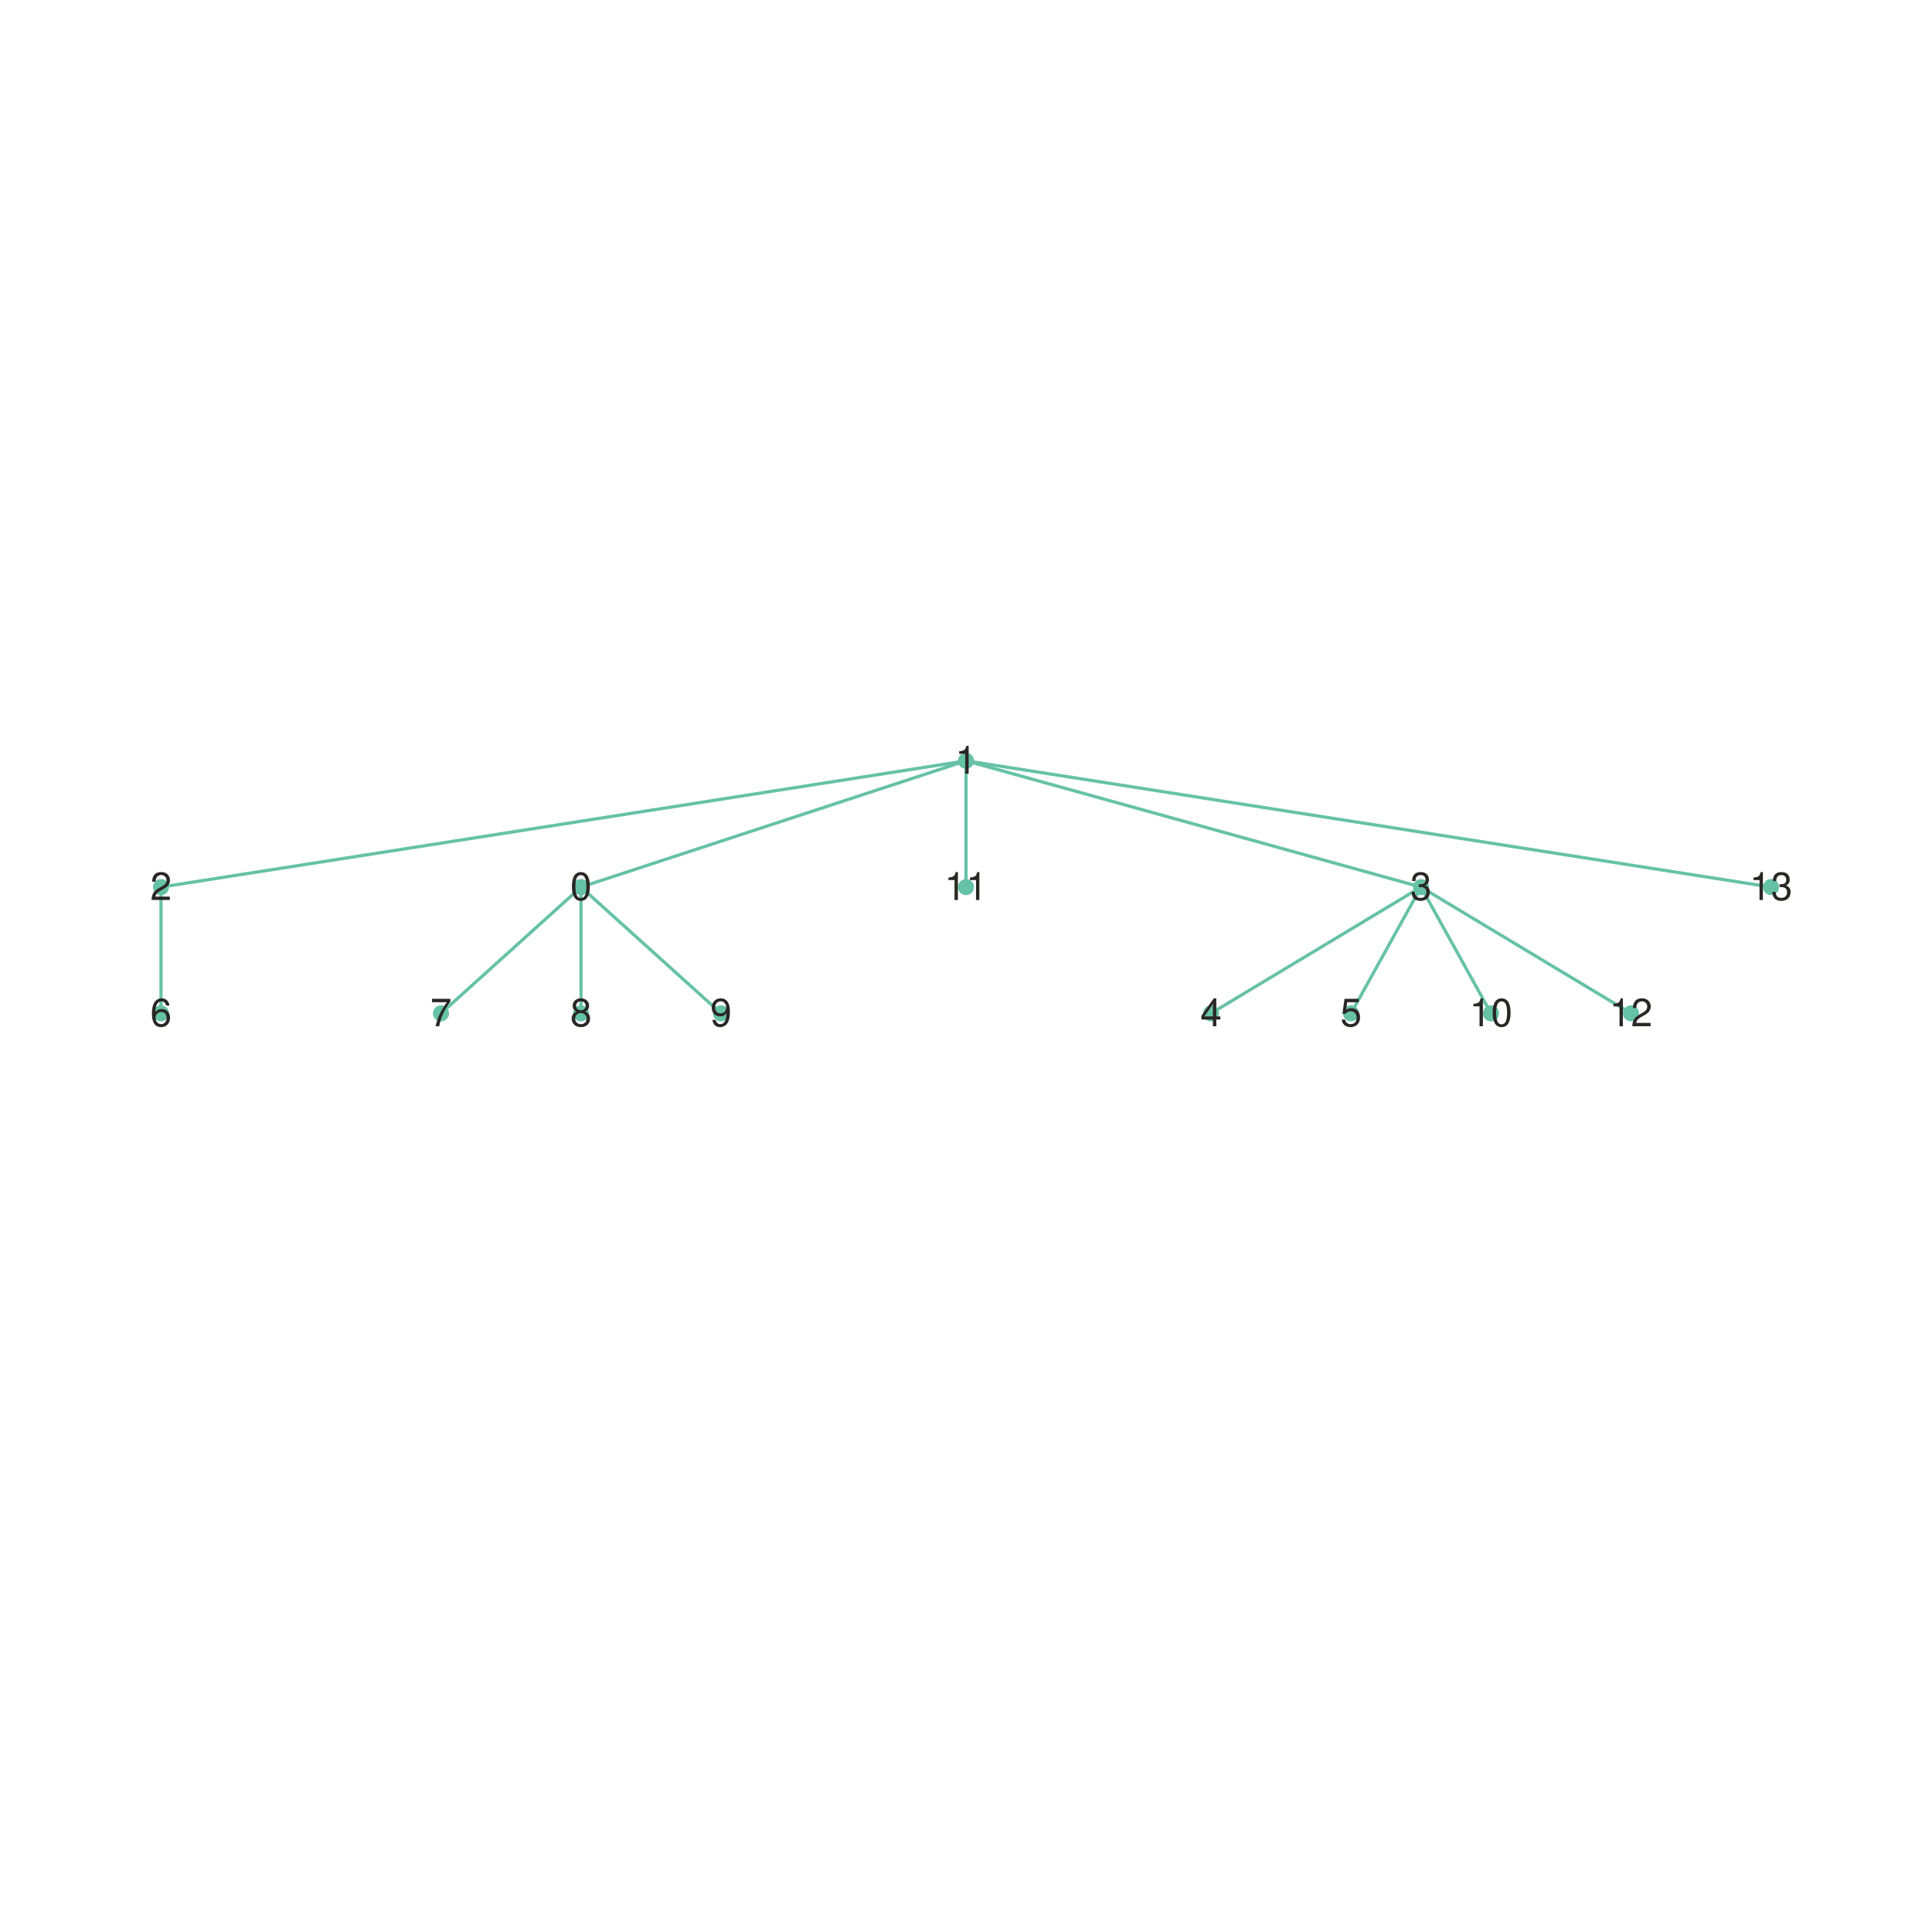
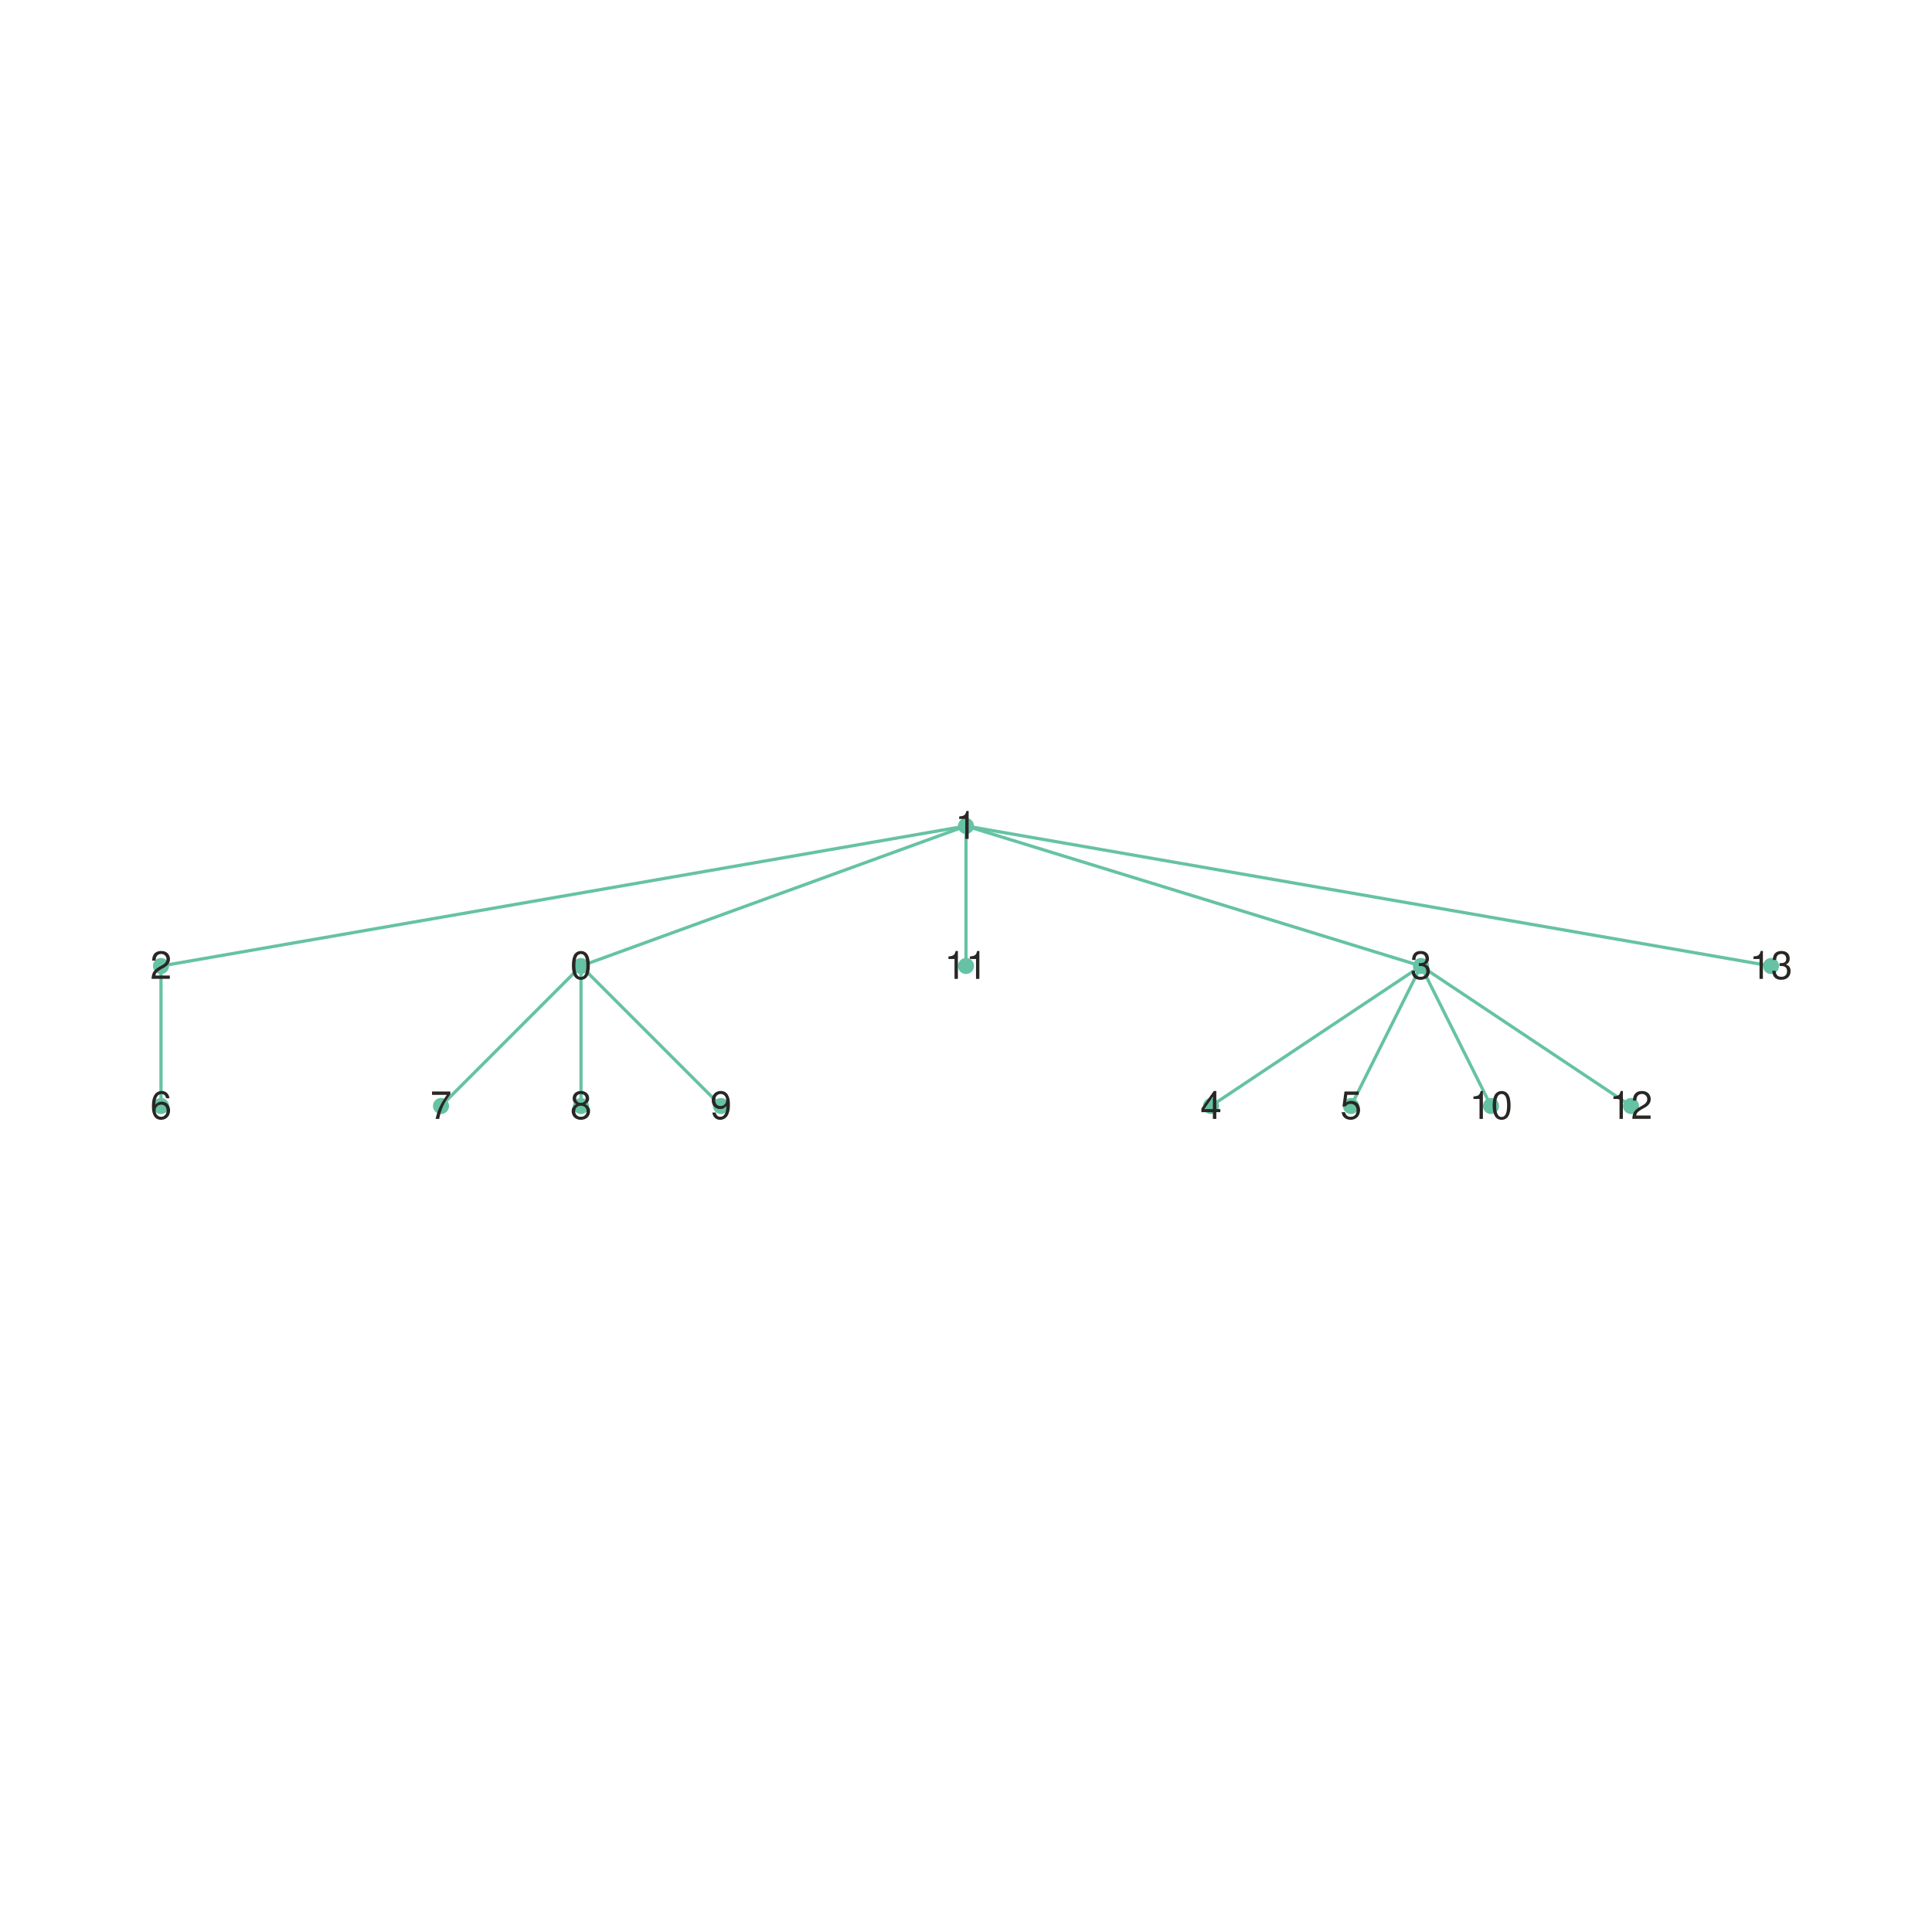
- <svg xmlns="http://www.w3.org/2000/svg" height="600px" id="tcf199f16891442519b28933cd6bd7c32" preserveAspectRatio="xMidYMid meet" style="background-color:transparent;fill:rgb(16.1%,15.3%,14.1%);fill-opacity:1.0;font-family:Helvetica;font-size:12px;opacity:1.0;stroke:rgb(16.1%,15.3%,14.1%);stroke-opacity:1.0;stroke-width:1.0" viewBox="0 0 600 600" width="600px">
-   <g class="toyplot-axes-Cartesian" id="t142a1684153440a19b87109f98d3f797">
-     <clipPath id="t20166e216f4445c3857076b6c2e8165c">
+ <svg xmlns="http://www.w3.org/2000/svg" height="600px" id="te79ec7aa854b4855a3fb75d86f377d96" preserveAspectRatio="xMidYMid meet" style="background-color:transparent;fill:rgb(16.1%,15.3%,14.1%);fill-opacity:1.0;font-family:Helvetica;font-size:12px;opacity:1.0;stroke:rgb(16.1%,15.3%,14.1%);stroke-opacity:1.0;stroke-width:1.0" viewBox="0 0 600 600" width="600px">
+   <g class="toyplot-axes-Cartesian" id="t5a80c3947f844d7889a12e5151c2ce72">
+     <clipPath id="tdd2c845fe450435f9878949ad67ad8fc">
      <rect height="540.0" width="540.0" x="30.0" y="30.0" />
    </clipPath>
-     <g class="toyplot-coordinate-events" clip-path="url(#t20166e216f4445c3857076b6c2e8165c)" style="cursor:crosshair">
+     <g class="toyplot-coordinate-events" clip-path="url(#tdd2c845fe450435f9878949ad67ad8fc)" style="cursor:crosshair">
      <rect height="540.0" style="pointer-events:all;visibility:hidden" width="540.0" x="30.0" y="30.0" />
-       <g class="toyplot-mark-Graph" id="t66cf31e1462842f2b68c6fb4466d7203">
+       <g class="toyplot-mark-Graph" id="t3bbca9d788a04a72be71985ca1bd6ef0">
        <g class="toyplot-Edges">
-           <path d="M 441.304 275.49 L 376.087 314.706" style="fill:none;stroke:rgb(40%,76.1%,64.7%);stroke-opacity:1.0;stroke-width:1.0" />
-           <path d="M 441.304 275.49 L 419.565 314.706" style="fill:none;stroke:rgb(40%,76.1%,64.7%);stroke-opacity:1.0;stroke-width:1.0" />
-           <path d="M 50.0 275.49 L 50.0 314.706" style="fill:none;stroke:rgb(40%,76.1%,64.7%);stroke-opacity:1.0;stroke-width:1.0" />
-           <path d="M 300.0 236.275 L 50.0 275.49" style="fill:none;stroke:rgb(40%,76.1%,64.7%);stroke-opacity:1.0;stroke-width:1.0" />
-           <path d="M 180.435 275.49 L 136.957 314.706" style="fill:none;stroke:rgb(40%,76.1%,64.7%);stroke-opacity:1.0;stroke-width:1.0" />
-           <path d="M 180.435 275.49 L 180.435 314.706" style="fill:none;stroke:rgb(40%,76.1%,64.7%);stroke-opacity:1.0;stroke-width:1.0" />
-           <path d="M 180.435 275.49 L 223.913 314.706" style="fill:none;stroke:rgb(40%,76.1%,64.7%);stroke-opacity:1.0;stroke-width:1.0" />
-           <path d="M 300.0 236.275 L 180.435 275.49" style="fill:none;stroke:rgb(40%,76.1%,64.7%);stroke-opacity:1.0;stroke-width:1.0" />
-           <path d="M 441.304 275.49 L 463.043 314.706" style="fill:none;stroke:rgb(40%,76.1%,64.7%);stroke-opacity:1.0;stroke-width:1.0" />
-           <path d="M 300.0 236.275 L 300.0 275.49" style="fill:none;stroke:rgb(40%,76.1%,64.7%);stroke-opacity:1.0;stroke-width:1.0" />
-           <path d="M 441.304 275.49 L 506.522 314.706" style="fill:none;stroke:rgb(40%,76.1%,64.7%);stroke-opacity:1.0;stroke-width:1.0" />
-           <path d="M 300.0 236.275 L 441.304 275.49" style="fill:none;stroke:rgb(40%,76.1%,64.7%);stroke-opacity:1.0;stroke-width:1.0" />
-           <path d="M 300.0 236.275 L 550.0 275.49" style="fill:none;stroke:rgb(40%,76.1%,64.7%);stroke-opacity:1.0;stroke-width:1.0" />
+           <path d="M 441.304 300.0 L 376.087 343.478" style="fill:none;stroke:rgb(40%,76.1%,64.7%);stroke-opacity:1.0;stroke-width:1.0" />
+           <path d="M 441.304 300.0 L 419.565 343.478" style="fill:none;stroke:rgb(40%,76.1%,64.7%);stroke-opacity:1.0;stroke-width:1.0" />
+           <path d="M 50.0 300.0 L 50.0 343.478" style="fill:none;stroke:rgb(40%,76.1%,64.7%);stroke-opacity:1.0;stroke-width:1.0" />
+           <path d="M 300.0 256.522 L 50.0 300.0" style="fill:none;stroke:rgb(40%,76.1%,64.7%);stroke-opacity:1.0;stroke-width:1.0" />
+           <path d="M 180.435 300.0 L 136.957 343.478" style="fill:none;stroke:rgb(40%,76.1%,64.7%);stroke-opacity:1.0;stroke-width:1.0" />
+           <path d="M 180.435 300.0 L 180.435 343.478" style="fill:none;stroke:rgb(40%,76.1%,64.7%);stroke-opacity:1.0;stroke-width:1.0" />
+           <path d="M 180.435 300.0 L 223.913 343.478" style="fill:none;stroke:rgb(40%,76.1%,64.7%);stroke-opacity:1.0;stroke-width:1.0" />
+           <path d="M 300.0 256.522 L 180.435 300.0" style="fill:none;stroke:rgb(40%,76.1%,64.7%);stroke-opacity:1.0;stroke-width:1.0" />
+           <path d="M 441.304 300.0 L 463.043 343.478" style="fill:none;stroke:rgb(40%,76.1%,64.7%);stroke-opacity:1.0;stroke-width:1.0" />
+           <path d="M 300.0 256.522 L 300.0 300.0" style="fill:none;stroke:rgb(40%,76.1%,64.7%);stroke-opacity:1.0;stroke-width:1.0" />
+           <path d="M 441.304 300.0 L 506.522 343.478" style="fill:none;stroke:rgb(40%,76.1%,64.7%);stroke-opacity:1.0;stroke-width:1.0" />
+           <path d="M 300.0 256.522 L 441.304 300.0" style="fill:none;stroke:rgb(40%,76.1%,64.7%);stroke-opacity:1.0;stroke-width:1.0" />
+           <path d="M 300.0 256.522 L 550.0 300.0" style="fill:none;stroke:rgb(40%,76.1%,64.7%);stroke-opacity:1.0;stroke-width:1.0" />
        </g>
        <g class="toyplot-Vertices">
          <g class="toyplot-Datum" style="fill:rgb(40%,76.1%,64.7%);fill-opacity:1.0;opacity:1.0;stroke:rgb(40%,76.1%,64.7%);stroke-opacity:1.0">
-             <circle cx="180.435" cy="275.49" r="2.0" />
+             <circle cx="180.435" cy="300.0" r="2.0" />
          </g>
          <g class="toyplot-Datum" style="fill:rgb(40%,76.1%,64.7%);fill-opacity:1.0;opacity:1.0;stroke:rgb(40%,76.1%,64.7%);stroke-opacity:1.0">
-             <circle cx="300.0" cy="236.275" r="2.0" />
+             <circle cx="300.0" cy="256.522" r="2.0" />
          </g>
          <g class="toyplot-Datum" style="fill:rgb(40%,76.1%,64.7%);fill-opacity:1.0;opacity:1.0;stroke:rgb(40%,76.1%,64.7%);stroke-opacity:1.0">
-             <circle cx="50.0" cy="275.49" r="2.0" />
+             <circle cx="50.0" cy="300.0" r="2.0" />
          </g>
          <g class="toyplot-Datum" style="fill:rgb(40%,76.1%,64.7%);fill-opacity:1.0;opacity:1.0;stroke:rgb(40%,76.1%,64.7%);stroke-opacity:1.0">
-             <circle cx="441.304" cy="275.49" r="2.0" />
+             <circle cx="441.304" cy="300.0" r="2.0" />
          </g>
          <g class="toyplot-Datum" style="fill:rgb(40%,76.1%,64.7%);fill-opacity:1.0;opacity:1.0;stroke:rgb(40%,76.1%,64.7%);stroke-opacity:1.0">
-             <circle cx="376.087" cy="314.706" r="2.0" />
+             <circle cx="376.087" cy="343.478" r="2.0" />
          </g>
          <g class="toyplot-Datum" style="fill:rgb(40%,76.1%,64.7%);fill-opacity:1.0;opacity:1.0;stroke:rgb(40%,76.1%,64.7%);stroke-opacity:1.0">
-             <circle cx="419.565" cy="314.706" r="2.0" />
+             <circle cx="419.565" cy="343.478" r="2.0" />
          </g>
          <g class="toyplot-Datum" style="fill:rgb(40%,76.1%,64.7%);fill-opacity:1.0;opacity:1.0;stroke:rgb(40%,76.1%,64.7%);stroke-opacity:1.0">
-             <circle cx="50.0" cy="314.706" r="2.0" />
+             <circle cx="50.0" cy="343.478" r="2.0" />
          </g>
          <g class="toyplot-Datum" style="fill:rgb(40%,76.1%,64.7%);fill-opacity:1.0;opacity:1.0;stroke:rgb(40%,76.1%,64.7%);stroke-opacity:1.0">
-             <circle cx="136.957" cy="314.706" r="2.0" />
+             <circle cx="136.957" cy="343.478" r="2.0" />
          </g>
          <g class="toyplot-Datum" style="fill:rgb(40%,76.1%,64.7%);fill-opacity:1.0;opacity:1.0;stroke:rgb(40%,76.1%,64.7%);stroke-opacity:1.0">
-             <circle cx="180.435" cy="314.706" r="2.0" />
+             <circle cx="180.435" cy="343.478" r="2.0" />
          </g>
          <g class="toyplot-Datum" style="fill:rgb(40%,76.1%,64.7%);fill-opacity:1.0;opacity:1.0;stroke:rgb(40%,76.1%,64.7%);stroke-opacity:1.0">
-             <circle cx="223.913" cy="314.706" r="2.0" />
+             <circle cx="223.913" cy="343.478" r="2.0" />
          </g>
          <g class="toyplot-Datum" style="fill:rgb(40%,76.1%,64.7%);fill-opacity:1.0;opacity:1.0;stroke:rgb(40%,76.1%,64.7%);stroke-opacity:1.0">
-             <circle cx="463.043" cy="314.706" r="2.0" />
+             <circle cx="463.043" cy="343.478" r="2.0" />
          </g>
          <g class="toyplot-Datum" style="fill:rgb(40%,76.1%,64.7%);fill-opacity:1.0;opacity:1.0;stroke:rgb(40%,76.1%,64.7%);stroke-opacity:1.0">
-             <circle cx="300.0" cy="275.49" r="2.0" />
+             <circle cx="300.0" cy="300.0" r="2.0" />
          </g>
          <g class="toyplot-Datum" style="fill:rgb(40%,76.1%,64.7%);fill-opacity:1.0;opacity:1.0;stroke:rgb(40%,76.1%,64.7%);stroke-opacity:1.0">
-             <circle cx="506.522" cy="314.706" r="2.0" />
+             <circle cx="506.522" cy="343.478" r="2.0" />
          </g>
          <g class="toyplot-Datum" style="fill:rgb(40%,76.1%,64.7%);fill-opacity:1.0;opacity:1.0;stroke:rgb(40%,76.1%,64.7%);stroke-opacity:1.0">
-             <circle cx="550.0" cy="275.49" r="2.0" />
+             <circle cx="550.0" cy="300.0" r="2.0" />
          </g>
        </g>
        <g class="toyplot-Labels">
-           <text class="toyplot-Datum" style="dominant-baseline:middle;font-size:12px;font-weight:normal;stroke:none;text-anchor:middle" transform="translate(180.4348,275.4902)">
+           <text class="toyplot-Datum" style="dominant-baseline:middle;font-size:12px;font-weight:normal;stroke:none;text-anchor:middle" transform="translate(180.4348,300.0)">
            <tspan style="dominant-baseline:inherit">0</tspan>
          </text>
-           <text class="toyplot-Datum" style="dominant-baseline:middle;font-size:12px;font-weight:normal;stroke:none;text-anchor:middle" transform="translate(300.0,236.2745)">
+           <text class="toyplot-Datum" style="dominant-baseline:middle;font-size:12px;font-weight:normal;stroke:none;text-anchor:middle" transform="translate(300.0,256.5217)">
            <tspan style="dominant-baseline:inherit">1</tspan>
          </text>
-           <text class="toyplot-Datum" style="dominant-baseline:middle;font-size:12px;font-weight:normal;stroke:none;text-anchor:middle" transform="translate(50.0,275.4902)">
+           <text class="toyplot-Datum" style="dominant-baseline:middle;font-size:12px;font-weight:normal;stroke:none;text-anchor:middle" transform="translate(50.0,300.0)">
            <tspan style="dominant-baseline:inherit">2</tspan>
          </text>
-           <text class="toyplot-Datum" style="dominant-baseline:middle;font-size:12px;font-weight:normal;stroke:none;text-anchor:middle" transform="translate(441.3043,275.4902)">
+           <text class="toyplot-Datum" style="dominant-baseline:middle;font-size:12px;font-weight:normal;stroke:none;text-anchor:middle" transform="translate(441.3043,300.0)">
            <tspan style="dominant-baseline:inherit">3</tspan>
          </text>
-           <text class="toyplot-Datum" style="dominant-baseline:middle;font-size:12px;font-weight:normal;stroke:none;text-anchor:middle" transform="translate(376.087,314.7059)">
+           <text class="toyplot-Datum" style="dominant-baseline:middle;font-size:12px;font-weight:normal;stroke:none;text-anchor:middle" transform="translate(376.087,343.4783)">
            <tspan style="dominant-baseline:inherit">4</tspan>
          </text>
-           <text class="toyplot-Datum" style="dominant-baseline:middle;font-size:12px;font-weight:normal;stroke:none;text-anchor:middle" transform="translate(419.5652,314.7059)">
+           <text class="toyplot-Datum" style="dominant-baseline:middle;font-size:12px;font-weight:normal;stroke:none;text-anchor:middle" transform="translate(419.5652,343.4783)">
            <tspan style="dominant-baseline:inherit">5</tspan>
          </text>
-           <text class="toyplot-Datum" style="dominant-baseline:middle;font-size:12px;font-weight:normal;stroke:none;text-anchor:middle" transform="translate(50.0,314.7059)">
+           <text class="toyplot-Datum" style="dominant-baseline:middle;font-size:12px;font-weight:normal;stroke:none;text-anchor:middle" transform="translate(50.0,343.4783)">
            <tspan style="dominant-baseline:inherit">6</tspan>
          </text>
-           <text class="toyplot-Datum" style="dominant-baseline:middle;font-size:12px;font-weight:normal;stroke:none;text-anchor:middle" transform="translate(136.9565,314.7059)">
+           <text class="toyplot-Datum" style="dominant-baseline:middle;font-size:12px;font-weight:normal;stroke:none;text-anchor:middle" transform="translate(136.9565,343.4783)">
            <tspan style="dominant-baseline:inherit">7</tspan>
          </text>
-           <text class="toyplot-Datum" style="dominant-baseline:middle;font-size:12px;font-weight:normal;stroke:none;text-anchor:middle" transform="translate(180.4348,314.7059)">
+           <text class="toyplot-Datum" style="dominant-baseline:middle;font-size:12px;font-weight:normal;stroke:none;text-anchor:middle" transform="translate(180.4348,343.4783)">
            <tspan style="dominant-baseline:inherit">8</tspan>
          </text>
-           <text class="toyplot-Datum" style="dominant-baseline:middle;font-size:12px;font-weight:normal;stroke:none;text-anchor:middle" transform="translate(223.913,314.7059)">
+           <text class="toyplot-Datum" style="dominant-baseline:middle;font-size:12px;font-weight:normal;stroke:none;text-anchor:middle" transform="translate(223.913,343.4783)">
            <tspan style="dominant-baseline:inherit">9</tspan>
          </text>
-           <text class="toyplot-Datum" style="dominant-baseline:middle;font-size:12px;font-weight:normal;stroke:none;text-anchor:middle" transform="translate(463.0435,314.7059)">
+           <text class="toyplot-Datum" style="dominant-baseline:middle;font-size:12px;font-weight:normal;stroke:none;text-anchor:middle" transform="translate(463.0435,343.4783)">
            <tspan style="dominant-baseline:inherit">10</tspan>
          </text>
-           <text class="toyplot-Datum" style="dominant-baseline:middle;font-size:12px;font-weight:normal;stroke:none;text-anchor:middle" transform="translate(300.0,275.4902)">
+           <text class="toyplot-Datum" style="dominant-baseline:middle;font-size:12px;font-weight:normal;stroke:none;text-anchor:middle" transform="translate(300.0,300.0)">
            <tspan style="dominant-baseline:inherit">11</tspan>
          </text>
-           <text class="toyplot-Datum" style="dominant-baseline:middle;font-size:12px;font-weight:normal;stroke:none;text-anchor:middle" transform="translate(506.5217,314.7059)">
+           <text class="toyplot-Datum" style="dominant-baseline:middle;font-size:12px;font-weight:normal;stroke:none;text-anchor:middle" transform="translate(506.5217,343.4783)">
            <tspan style="dominant-baseline:inherit">12</tspan>
          </text>
-           <text class="toyplot-Datum" style="dominant-baseline:middle;font-size:12px;font-weight:normal;stroke:none;text-anchor:middle" transform="translate(550.0,275.4902)">
+           <text class="toyplot-Datum" style="dominant-baseline:middle;font-size:12px;font-weight:normal;stroke:none;text-anchor:middle" transform="translate(550.0,300.0)">
            <tspan style="dominant-baseline:inherit">13</tspan>
          </text>
        </g>
      </g>
    </g>
    <g class="toyplot-coordinates" style="visibility:hidden">
      <rect height="14.0" style="fill:rgb(100%,100%,100%);fill-opacity:1.0;opacity:0.75;stroke:none" width="90.0" x="450.0" y="60.0" />
      <text style="alignment-baseline:middle;font-size:10px;font-weight:normal;stroke:none;text-anchor:middle" x="495.0" y="67.0" />
    </g>
  </g>
</svg>
